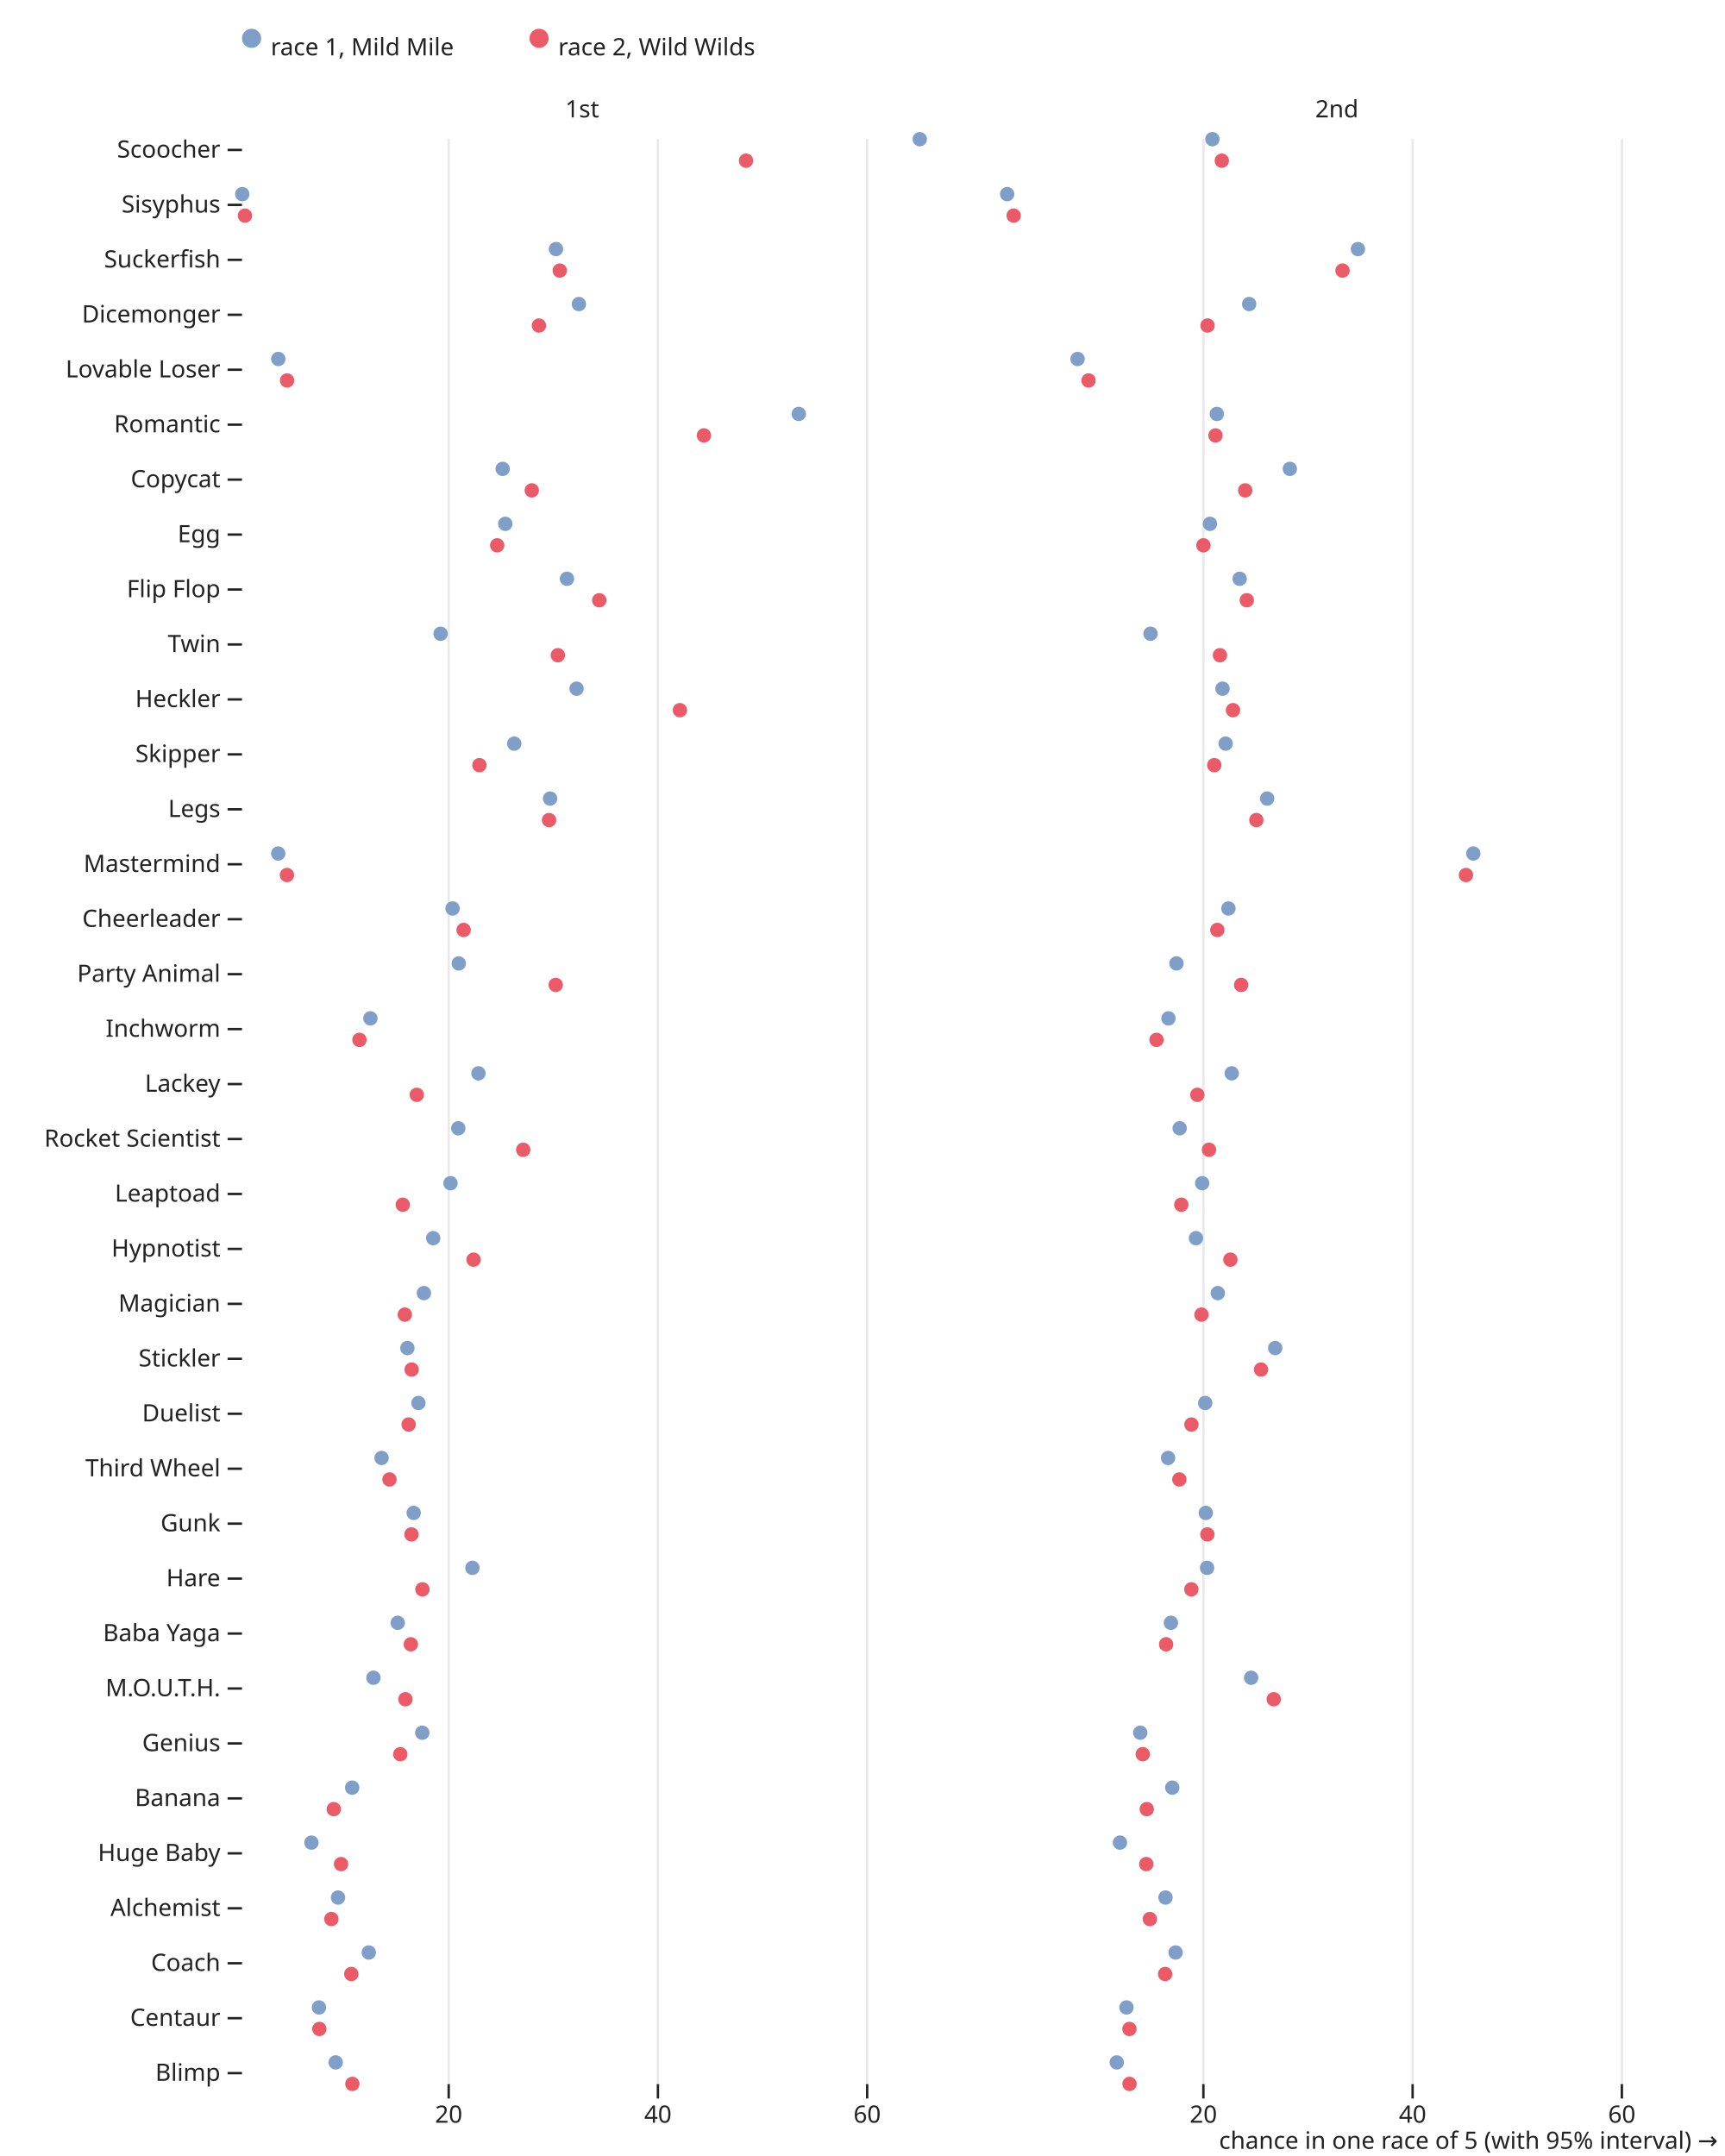
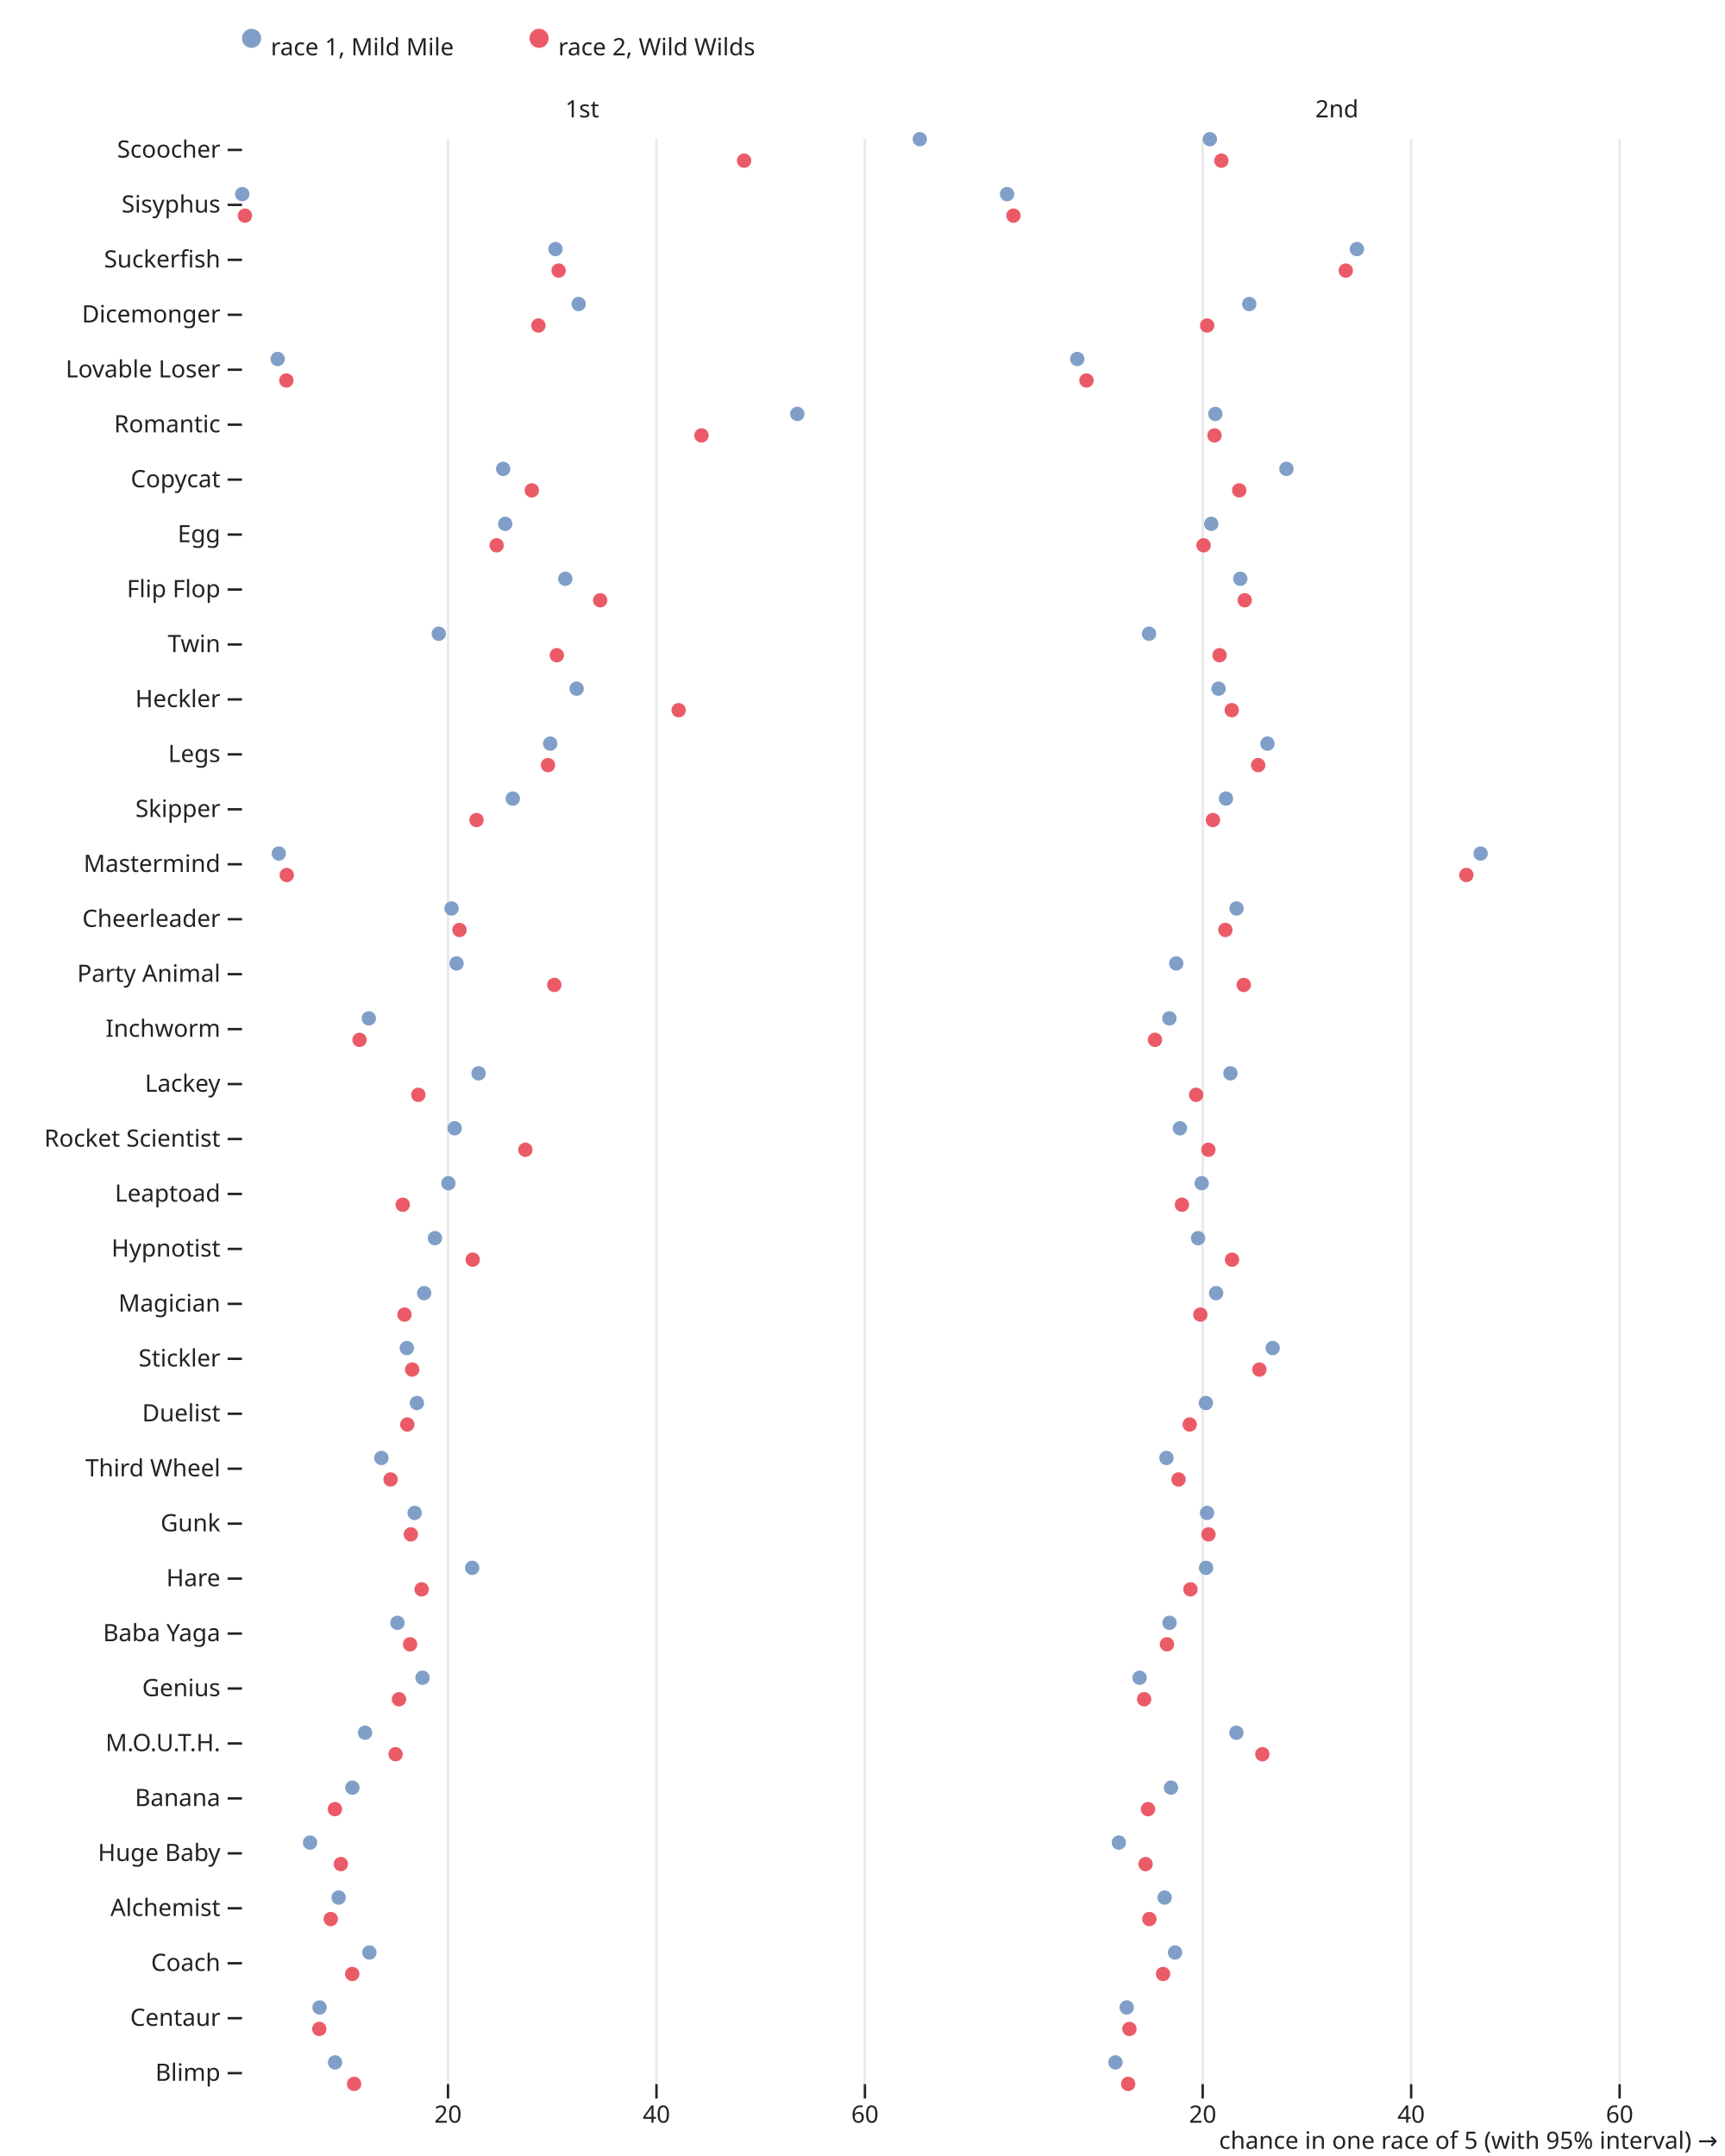
<svg xmlns="http://www.w3.org/2000/svg" class="plot-d6a7b5" fill="currentColor" font-family="system-ui, sans-serif" font-size="10" text-anchor="middle" width="720" height="900" viewBox="0 0 720 900" style="background: white; color: rgb(34, 34, 34);">
  <style>:where(.plot-d6a7b5) {
  --plot-background: white;
  display: block;
  height: auto;
  height: intrinsic;
  max-width: 100%;
}
:where(.plot-d6a7b5 text),
:where(.plot-d6a7b5 tspan) {
  white-space: pre;
}</style>
  <g aria-label="fx-axis tick label" transform="translate(0,-9)">
    <g transform="translate(1,0)">
      <text transform="translate(242,58)">1st</text>
    </g>
    <g transform="translate(316,0)">
      <text transform="translate(242,58)">2nd</text>
    </g>
  </g>
  <g aria-label="y-axis tick" aria-hidden="true">
    <g fill="none" stroke="currentColor" transform="translate(1,0)">
      <path transform="translate(100,62.58757)" d="M0,0L-6,0" />
      <path transform="translate(100,85.52542)" d="M0,0L-6,0" />
      <path transform="translate(100,108.4633)" d="M0,0L-6,0" />
      <path transform="translate(100,131.4011)" d="M0,0L-6,0" />
      <path transform="translate(100,154.339)" d="M0,0L-6,0" />
      <path transform="translate(100,177.2768)" d="M0,0L-6,0" />
      <path transform="translate(100,200.2147)" d="M0,0L-6,0" />
      <path transform="translate(100,223.1525)" d="M0,0L-6,0" />
      <path transform="translate(100,246.0904)" d="M0,0L-6,0" />
      <path transform="translate(100,269.0282)" d="M0,0L-6,0" />
      <path transform="translate(100,291.9661)" d="M0,0L-6,0" />
      <path transform="translate(100,314.904)" d="M0,0L-6,0" />
      <path transform="translate(100,337.8418)" d="M0,0L-6,0" />
      <path transform="translate(100,360.7797)" d="M0,0L-6,0" />
      <path transform="translate(100,383.7175)" d="M0,0L-6,0" />
      <path transform="translate(100,406.6554)" d="M0,0L-6,0" />
      <path transform="translate(100,429.5932)" d="M0,0L-6,0" />
      <path transform="translate(100,452.5311)" d="M0,0L-6,0" />
      <path transform="translate(100,475.4689)" d="M0,0L-6,0" />
      <path transform="translate(100,498.4068)" d="M0,0L-6,0" />
      <path transform="translate(100,521.3446)" d="M0,0L-6,0" />
      <path transform="translate(100,544.2825)" d="M0,0L-6,0" />
      <path transform="translate(100,567.2203)" d="M0,0L-6,0" />
      <path transform="translate(100,590.1582)" d="M0,0L-6,0" />
      <path transform="translate(100,613.096)" d="M0,0L-6,0" />
      <path transform="translate(100,636.0339)" d="M0,0L-6,0" />
      <path transform="translate(100,658.9718)" d="M0,0L-6,0" />
      <path transform="translate(100,681.9096)" d="M0,0L-6,0" />
      <path transform="translate(100,704.8475)" d="M0,0L-6,0" />
      <path transform="translate(100,727.7853)" d="M0,0L-6,0" />
      <path transform="translate(100,750.7232)" d="M0,0L-6,0" />
      <path transform="translate(100,773.661)" d="M0,0L-6,0" />
      <path transform="translate(100,796.5989)" d="M0,0L-6,0" />
      <path transform="translate(100,819.5367)" d="M0,0L-6,0" />
      <path transform="translate(100,842.4746)" d="M0,0L-6,0" />
      <path transform="translate(100,865.4124)" d="M0,0L-6,0" />
    </g>
  </g>
  <g aria-label="y-axis tick label" transform="translate(-9,0)">
    <g text-anchor="end" transform="translate(1,0)">
      <text y="0.32em" transform="translate(100,62.58757)">Scoocher</text>
      <text y="0.32em" transform="translate(100,85.52542)">Sisyphus</text>
      <text y="0.32em" transform="translate(100,108.4633)">Suckerfish</text>
      <text y="0.32em" transform="translate(100,131.4011)">Dicemonger</text>
      <text y="0.32em" transform="translate(100,154.339)">Lovable Loser</text>
      <text y="0.32em" transform="translate(100,177.2768)">Romantic</text>
      <text y="0.32em" transform="translate(100,200.2147)">Copycat</text>
      <text y="0.32em" transform="translate(100,223.1525)">Egg</text>
      <text y="0.32em" transform="translate(100,246.0904)">Flip Flop</text>
      <text y="0.32em" transform="translate(100,269.0282)">Twin</text>
      <text y="0.32em" transform="translate(100,291.9661)">Heckler</text>
-       <text y="0.32em" transform="translate(100,314.904)">Skipper</text>
-       <text y="0.32em" transform="translate(100,337.8418)">Legs</text>
+       <text y="0.32em" transform="translate(100,314.904)">Legs</text>
+       <text y="0.32em" transform="translate(100,337.8418)">Skipper</text>
      <text y="0.32em" transform="translate(100,360.7797)">Mastermind</text>
      <text y="0.32em" transform="translate(100,383.7175)">Cheerleader</text>
      <text y="0.32em" transform="translate(100,406.6554)">Party Animal</text>
      <text y="0.32em" transform="translate(100,429.5932)">Inchworm</text>
      <text y="0.32em" transform="translate(100,452.5311)">Lackey</text>
      <text y="0.32em" transform="translate(100,475.4689)">Rocket Scientist</text>
      <text y="0.32em" transform="translate(100,498.4068)">Leaptoad</text>
      <text y="0.32em" transform="translate(100,521.3446)">Hypnotist</text>
      <text y="0.32em" transform="translate(100,544.2825)">Magician</text>
      <text y="0.32em" transform="translate(100,567.2203)">Stickler</text>
      <text y="0.32em" transform="translate(100,590.1582)">Duelist</text>
      <text y="0.32em" transform="translate(100,613.096)">Third Wheel</text>
      <text y="0.32em" transform="translate(100,636.0339)">Gunk</text>
      <text y="0.32em" transform="translate(100,658.9718)">Hare</text>
      <text y="0.32em" transform="translate(100,681.9096)">Baba Yaga</text>
-       <text y="0.32em" transform="translate(100,704.8475)">M.O.U.T.H.</text>
-       <text y="0.32em" transform="translate(100,727.7853)">Genius</text>
+       <text y="0.32em" transform="translate(100,704.8475)">Genius</text>
+       <text y="0.32em" transform="translate(100,727.7853)">M.O.U.T.H.</text>
      <text y="0.32em" transform="translate(100,750.7232)">Banana</text>
      <text y="0.32em" transform="translate(100,773.661)">Huge Baby</text>
      <text y="0.32em" transform="translate(100,796.5989)">Alchemist</text>
      <text y="0.32em" transform="translate(100,819.5367)">Coach</text>
      <text y="0.32em" transform="translate(100,842.4746)">Centaur</text>
      <text y="0.32em" transform="translate(100,865.4124)">Blimp</text>
    </g>
  </g>
  <g aria-label="x-grid" aria-hidden="true">
    <g stroke="currentColor" stroke-opacity="0.1" transform="translate(1,0)">
-       <line x1="186.28" x2="186.28" y1="58" y2="870" />
-       <line x1="273.614" x2="273.614" y1="58" y2="870" />
-       <line x1="360.948" x2="360.948" y1="58" y2="870" />
+       <line x1="185.994" x2="185.994" y1="58" y2="870" />
+       <line x1="273.003" x2="273.003" y1="58" y2="870" />
+       <line x1="360.012" x2="360.012" y1="58" y2="870" />
    </g>
    <g stroke="currentColor" stroke-opacity="0.1" transform="translate(316,0)">
-       <line x1="186.28" x2="186.28" y1="58" y2="870" />
-       <line x1="273.614" x2="273.614" y1="58" y2="870" />
-       <line x1="360.948" x2="360.948" y1="58" y2="870" />
+       <line x1="185.994" x2="185.994" y1="58" y2="870" />
+       <line x1="273.003" x2="273.003" y1="58" y2="870" />
+       <line x1="360.012" x2="360.012" y1="58" y2="870" />
    </g>
  </g>
  <g aria-label="x-axis tick" aria-hidden="true">
    <g fill="none" stroke="currentColor" transform="translate(1,0)">
-       <path transform="translate(186.2798,870)" d="M0,0L0,6" />
-       <path transform="translate(273.6141,870)" d="M0,0L0,6" />
-       <path transform="translate(360.9485,870)" d="M0,0L0,6" />
+       <path transform="translate(185.9936,870)" d="M0,0L0,6" />
+       <path transform="translate(273.0028,870)" d="M0,0L0,6" />
+       <path transform="translate(360.012,870)" d="M0,0L0,6" />
    </g>
    <g fill="none" stroke="currentColor" transform="translate(316,0)">
-       <path transform="translate(186.2798,870)" d="M0,0L0,6" />
-       <path transform="translate(273.6141,870)" d="M0,0L0,6" />
-       <path transform="translate(360.9485,870)" d="M0,0L0,6" />
+       <path transform="translate(185.9936,870)" d="M0,0L0,6" />
+       <path transform="translate(273.0028,870)" d="M0,0L0,6" />
+       <path transform="translate(360.012,870)" d="M0,0L0,6" />
    </g>
  </g>
  <g aria-label="x-axis tick label" transform="translate(0,9)">
    <g font-variant="tabular-nums" transform="translate(1,0)">
-       <text y="0.71em" transform="translate(186.2798,870)">20</text>
-       <text y="0.71em" transform="translate(273.6141,870)">40</text>
-       <text y="0.71em" transform="translate(360.9485,870)">60</text>
+       <text y="0.71em" transform="translate(185.9936,870)">20</text>
+       <text y="0.71em" transform="translate(273.0028,870)">40</text>
+       <text y="0.71em" transform="translate(360.012,870)">60</text>
    </g>
    <g font-variant="tabular-nums" transform="translate(316,0)">
-       <text y="0.71em" transform="translate(186.2798,870)">20</text>
-       <text y="0.71em" transform="translate(273.6141,870)">40</text>
-       <text y="0.71em" transform="translate(360.9485,870)">60</text>
+       <text y="0.71em" transform="translate(185.9936,870)">20</text>
+       <text y="0.71em" transform="translate(273.0028,870)">40</text>
+       <text y="0.71em" transform="translate(360.012,870)">60</text>
    </g>
  </g>
  <g aria-label="x-axis label" text-anchor="end" transform="translate(17,27)">
    <text transform="translate(700,870)">chance in one race of 5 (with 95% interval) →</text>
  </g>
  <g aria-label="rule" transform="translate(0,-4.486188)">
    <g stroke="rgb(128, 159, 200)" transform="translate(1,0)">
-       <line x1="152.166" x2="153.68" y1="819.537" y2="819.537" />
-       <line x1="157.484" x2="159.059" y1="613.096" y2="613.096" />
-       <line x1="168.2" x2="169.886" y1="567.22" y2="567.22" />
-       <line x1="164.181" x2="165.83" y1="681.91" y2="681.91" />
-       <line x1="186.976" x2="188.826" y1="383.718" y2="383.718" />
-       <line x1="139.425" x2="140.767" y1="796.599" y2="796.599" />
-       <line x1="212.63" x2="214.649" y1="314.904" y2="314.904" />
-       <line x1="178.923" x2="180.707" y1="521.345" y2="521.345" />
-       <line x1="175.066" x2="176.815" y1="544.282" y2="544.282" />
-       <line x1="181.993" x2="183.807" y1="269.028" y2="269.028" />
-       <line x1="145.276" x2="146.701" y1="750.723" y2="750.723" />
-       <line x1="197.732" x2="199.66" y1="452.531" y2="452.531" />
-       <line x1="154.11" x2="155.645" y1="704.847" y2="704.847" />
-       <line x1="195.233" x2="197.144" y1="658.972" y2="658.972" />
-       <line x1="208.891" x2="210.889" y1="223.153" y2="223.153" />
-       <line x1="131.525" x2="132.744" y1="842.475" y2="842.475" />
-       <line x1="331.244" x2="333.532" y1="177.277" y2="177.277" />
-       <line x1="138.438" x2="139.765" y1="865.412" y2="865.412" />
-       <line x1="128.416" x2="129.577" y1="773.661" y2="773.661" />
-       <line x1="207.815" x2="209.806" y1="200.215" y2="200.215" />
-       <line x1="189.55" x2="191.42" y1="406.655" y2="406.655" />
-       <line x1="174.384" x2="176.127" y1="727.785" y2="727.785" />
-       <line x1="234.58" x2="236.711" y1="246.09" y2="246.09" />
-       <line x1="114.698" x2="115.566" y1="360.78" y2="360.78" />
-       <line x1="152.841" x2="154.365" y1="429.593" y2="429.593" />
-       <line x1="100" x2="100.238" y1="85.525" y2="85.525" />
-       <line x1="238.588" x2="240.73" y1="291.966" y2="291.966" />
-       <line x1="170.816" x2="172.526" y1="636.034" y2="636.034" />
-       <line x1="186.109" x2="187.953" y1="498.407" y2="498.407" />
-       <line x1="227.563" x2="229.661" y1="337.842" y2="337.842" />
-       <line x1="381.817" x2="384" y1="62.588" y2="62.588" />
-       <line x1="230.017" x2="232.127" y1="108.463" y2="108.463" />
-       <line x1="189.348" x2="191.219" y1="475.469" y2="475.469" />
-       <line x1="239.547" x2="241.697" y1="131.401" y2="131.401" />
-       <line x1="172.786" x2="174.514" y1="590.158" y2="590.158" />
-       <line x1="114.732" x2="115.601" y1="154.339" y2="154.339" />
+       <line x1="164.069" x2="165.715" y1="681.91" y2="681.91" />
+       <line x1="152.398" x2="153.91" y1="819.537" y2="819.537" />
+       <line x1="157.41" x2="158.979" y1="613.096" y2="613.096" />
+       <line x1="167.962" x2="169.641" y1="567.22" y2="567.22" />
+       <line x1="139.674" x2="141.017" y1="796.599" y2="796.599" />
+       <line x1="186.547" x2="188.391" y1="383.718" y2="383.718" />
+       <line x1="179.658" x2="181.444" y1="521.345" y2="521.345" />
+       <line x1="212.029" x2="214.035" y1="337.842" y2="337.842" />
+       <line x1="145.36" x2="146.786" y1="750.723" y2="750.723" />
+       <line x1="197.79" x2="199.712" y1="452.531" y2="452.531" />
+       <line x1="195.13" x2="197.034" y1="658.972" y2="658.972" />
+       <line x1="150.637" x2="152.125" y1="727.785" y2="727.785" />
+       <line x1="381.829" x2="384" y1="62.588" y2="62.588" />
+       <line x1="227.609" x2="229.7" y1="314.904" y2="314.904" />
+       <line x1="208.015" x2="210.006" y1="200.215" y2="200.215" />
+       <line x1="152.195" x2="153.704" y1="429.593" y2="429.593" />
+       <line x1="233.901" x2="236.018" y1="246.09" y2="246.09" />
+       <line x1="188.629" x2="190.49" y1="406.655" y2="406.655" />
+       <line x1="114.943" x2="115.815" y1="360.78" y2="360.78" />
+       <line x1="127.843" x2="128.994" y1="773.661" y2="773.661" />
+       <line x1="174.48" x2="176.222" y1="704.847" y2="704.847" />
+       <line x1="171.217" x2="172.93" y1="636.034" y2="636.034" />
+       <line x1="185.239" x2="187.069" y1="498.407" y2="498.407" />
+       <line x1="238.604" x2="240.743" y1="291.966" y2="291.966" />
+       <line x1="100" x2="100.233" y1="85.525" y2="85.525" />
+       <line x1="175.17" x2="176.917" y1="544.282" y2="544.282" />
+       <line x1="181.24" x2="183.042" y1="269.028" y2="269.028" />
+       <line x1="208.868" x2="210.86" y1="223.153" y2="223.153" />
+       <line x1="138.187" x2="139.506" y1="865.412" y2="865.412" />
+       <line x1="131.774" x2="132.993" y1="842.475" y2="842.475" />
+       <line x1="330.646" x2="332.926" y1="177.277" y2="177.277" />
+       <line x1="187.846" x2="189.698" y1="475.469" y2="475.469" />
+       <line x1="239.435" x2="241.58" y1="131.401" y2="131.401" />
+       <line x1="229.796" x2="231.9" y1="108.463" y2="108.463" />
+       <line x1="172.152" x2="173.87" y1="590.158" y2="590.158" />
+       <line x1="114.46" x2="115.319" y1="154.339" y2="154.339" />
    </g>
    <g stroke="rgb(128, 159, 200)" transform="translate(316,0)">
-       <line x1="215.243" x2="217.279" y1="567.22" y2="567.22" />
-       <line x1="173.812" x2="175.553" y1="819.537" y2="819.537" />
-       <line x1="170.697" x2="172.409" y1="613.096" y2="613.096" />
-       <line x1="171.859" x2="173.583" y1="681.91" y2="681.91" />
-       <line x1="189.112" x2="190.972" y1="62.588" y2="62.588" />
-       <line x1="211.889" x2="213.906" y1="337.842" y2="337.842" />
-       <line x1="182.275" x2="184.087" y1="521.345" y2="521.345" />
-       <line x1="194.628" x2="196.532" y1="314.904" y2="314.904" />
-       <line x1="200.45" x2="202.397" y1="246.09" y2="246.09" />
-       <line x1="159.14" x2="160.732" y1="727.785" y2="727.785" />
-       <line x1="170.842" x2="172.558" y1="429.593" y2="429.593" />
-       <line x1="221.331" x2="223.398" y1="200.215" y2="200.215" />
-       <line x1="297.804" x2="300.095" y1="360.78" y2="360.78" />
-       <line x1="150.722" x2="152.214" y1="773.661" y2="773.661" />
-       <line x1="174.179" x2="175.922" y1="406.655" y2="406.655" />
-       <line x1="197.146" x2="199.07" y1="452.531" y2="452.531" />
-       <line x1="172.425" x2="174.154" y1="750.723" y2="750.723" />
-       <line x1="195.779" x2="197.694" y1="383.718" y2="383.718" />
-       <line x1="169.62" x2="171.321" y1="796.599" y2="796.599" />
-       <line x1="193.326" x2="195.219" y1="291.966" y2="291.966" />
-       <line x1="104.125" x2="104.634" y1="85.525" y2="85.525" />
-       <line x1="186.899" x2="188.749" y1="658.972" y2="658.972" />
-       <line x1="205.227" x2="207.203" y1="704.847" y2="704.847" />
-       <line x1="190.953" x2="192.83" y1="177.277" y2="177.277" />
-       <line x1="153.421" x2="154.95" y1="842.475" y2="842.475" />
-       <line x1="188.091" x2="189.949" y1="223.153" y2="223.153" />
-       <line x1="149.385" x2="150.862" y1="865.412" y2="865.412" />
-       <line x1="191.368" x2="193.25" y1="544.282" y2="544.282" />
-       <line x1="163.401" x2="165.042" y1="269.028" y2="269.028" />
-       <line x1="249.693" x2="251.879" y1="108.463" y2="108.463" />
-       <line x1="204.404" x2="206.376" y1="131.401" y2="131.401" />
-       <line x1="175.508" x2="177.264" y1="475.469" y2="475.469" />
-       <line x1="186.365" x2="188.208" y1="636.034" y2="636.034" />
-       <line x1="184.864" x2="186.698" y1="498.407" y2="498.407" />
-       <line x1="186.12" x2="187.962" y1="590.158" y2="590.158" />
-       <line x1="133.141" x2="134.386" y1="154.339" y2="154.339" />
+       <line x1="186.483" x2="188.323" y1="658.972" y2="658.972" />
+       <line x1="199.084" x2="201.015" y1="727.785" y2="727.785" />
+       <line x1="212.022" x2="214.034" y1="314.904" y2="314.904" />
+       <line x1="188.063" x2="189.911" y1="62.588" y2="62.588" />
+       <line x1="169.254" x2="170.948" y1="796.599" y2="796.599" />
+       <line x1="199.156" x2="201.091" y1="383.718" y2="383.718" />
+       <line x1="171.285" x2="173.002" y1="681.91" y2="681.91" />
+       <line x1="194.764" x2="196.66" y1="337.842" y2="337.842" />
+       <line x1="183.153" x2="184.968" y1="521.345" y2="521.345" />
+       <line x1="188.634" x2="190.491" y1="223.153" y2="223.153" />
+       <line x1="190.344" x2="192.213" y1="177.277" y2="177.277" />
+       <line x1="148.852" x2="150.318" y1="865.412" y2="865.412" />
+       <line x1="153.519" x2="155.044" y1="842.475" y2="842.475" />
+       <line x1="104.092" x2="104.597" y1="85.525" y2="85.525" />
+       <line x1="191.666" x2="193.546" y1="291.966" y2="291.966" />
+       <line x1="200.715" x2="202.654" y1="246.09" y2="246.09" />
+       <line x1="219.912" x2="221.969" y1="200.215" y2="200.215" />
+       <line x1="300.841" x2="303.126" y1="360.78" y2="360.78" />
+       <line x1="150.251" x2="151.737" y1="773.661" y2="773.661" />
+       <line x1="158.864" x2="160.45" y1="704.847" y2="704.847" />
+       <line x1="174.094" x2="175.834" y1="406.655" y2="406.655" />
+       <line x1="171.229" x2="172.94" y1="429.593" y2="429.593" />
+       <line x1="171.905" x2="173.627" y1="750.723" y2="750.723" />
+       <line x1="196.62" x2="198.535" y1="452.531" y2="452.531" />
+       <line x1="170.006" x2="171.706" y1="613.096" y2="613.096" />
+       <line x1="173.578" x2="175.313" y1="819.537" y2="819.537" />
+       <line x1="214.186" x2="216.21" y1="567.22" y2="567.22" />
+       <line x1="190.661" x2="192.535" y1="544.282" y2="544.282" />
+       <line x1="162.783" x2="164.413" y1="269.028" y2="269.028" />
+       <line x1="184.66" x2="186.485" y1="498.407" y2="498.407" />
+       <line x1="186.883" x2="188.73" y1="636.034" y2="636.034" />
+       <line x1="186.407" x2="188.246" y1="590.158" y2="590.158" />
+       <line x1="133.019" x2="134.259" y1="154.339" y2="154.339" />
+       <line x1="175.604" x2="177.355" y1="475.469" y2="475.469" />
+       <line x1="204.444" x2="206.412" y1="131.401" y2="131.401" />
+       <line x1="249.274" x2="251.454" y1="108.463" y2="108.463" />
    </g>
  </g>
  <g aria-label="dot" transform="translate(0,-4.486188)">
    <g fill="rgb(128, 159, 200)" transform="translate(1,0)">
-       <circle cx="152.923" cy="819.537" r="3" />
-       <circle cx="158.271" cy="613.096" r="3" />
-       <circle cx="169.043" cy="567.22" r="3" />
-       <circle cx="165.006" cy="681.91" r="3" />
-       <circle cx="187.901" cy="383.718" r="3" />
-       <circle cx="140.096" cy="796.599" r="3" />
-       <circle cx="213.64" cy="314.904" r="3" />
-       <circle cx="179.815" cy="521.345" r="3" />
-       <circle cx="175.94" cy="544.282" r="3" />
-       <circle cx="182.9" cy="269.028" r="3" />
-       <circle cx="145.988" cy="750.723" r="3" />
-       <circle cx="198.696" cy="452.531" r="3" />
-       <circle cx="154.878" cy="704.847" r="3" />
-       <circle cx="196.188" cy="658.972" r="3" />
-       <circle cx="209.89" cy="223.153" r="3" />
-       <circle cx="132.135" cy="842.475" r="3" />
-       <circle cx="332.388" cy="177.277" r="3" />
-       <circle cx="139.102" cy="865.412" r="3" />
-       <circle cx="128.996" cy="773.661" r="3" />
-       <circle cx="208.81" cy="200.215" r="3" />
-       <circle cx="190.485" cy="406.655" r="3" />
-       <circle cx="175.256" cy="727.785" r="3" />
-       <circle cx="235.646" cy="246.09" r="3" />
-       <circle cx="115.132" cy="360.78" r="3" />
-       <circle cx="153.603" cy="429.593" r="3" />
-       <circle cx="100.119" cy="85.525" r="3" />
-       <circle cx="239.659" cy="291.966" r="3" />
-       <circle cx="171.671" cy="636.034" r="3" />
-       <circle cx="187.031" cy="498.407" r="3" />
-       <circle cx="228.612" cy="337.842" r="3" />
-       <circle cx="382.908" cy="62.588" r="3" />
-       <circle cx="231.072" cy="108.463" r="3" />
-       <circle cx="190.283" cy="475.469" r="3" />
-       <circle cx="240.622" cy="131.401" r="3" />
-       <circle cx="173.65" cy="590.158" r="3" />
-       <circle cx="115.166" cy="154.339" r="3" />
+       <circle cx="164.892" cy="681.91" r="3" />
+       <circle cx="153.154" cy="819.537" r="3" />
+       <circle cx="158.195" cy="613.096" r="3" />
+       <circle cx="168.802" cy="567.22" r="3" />
+       <circle cx="140.345" cy="796.599" r="3" />
+       <circle cx="187.469" cy="383.718" r="3" />
+       <circle cx="180.551" cy="521.345" r="3" />
+       <circle cx="213.032" cy="337.842" r="3" />
+       <circle cx="146.073" cy="750.723" r="3" />
+       <circle cx="198.751" cy="452.531" r="3" />
+       <circle cx="196.082" cy="658.972" r="3" />
+       <circle cx="151.381" cy="727.785" r="3" />
+       <circle cx="382.914" cy="62.588" r="3" />
+       <circle cx="228.655" cy="314.904" r="3" />
+       <circle cx="209.011" cy="200.215" r="3" />
+       <circle cx="152.949" cy="429.593" r="3" />
+       <circle cx="234.959" cy="246.09" r="3" />
+       <circle cx="189.56" cy="406.655" r="3" />
+       <circle cx="115.379" cy="360.78" r="3" />
+       <circle cx="128.418" cy="773.661" r="3" />
+       <circle cx="175.351" cy="704.847" r="3" />
+       <circle cx="172.074" cy="636.034" r="3" />
+       <circle cx="186.154" cy="498.407" r="3" />
+       <circle cx="239.673" cy="291.966" r="3" />
+       <circle cx="100.116" cy="85.525" r="3" />
+       <circle cx="176.043" cy="544.282" r="3" />
+       <circle cx="182.141" cy="269.028" r="3" />
+       <circle cx="209.864" cy="223.153" r="3" />
+       <circle cx="138.846" cy="865.412" r="3" />
+       <circle cx="132.383" cy="842.475" r="3" />
+       <circle cx="331.786" cy="177.277" r="3" />
+       <circle cx="188.772" cy="475.469" r="3" />
+       <circle cx="240.508" cy="131.401" r="3" />
+       <circle cx="230.848" cy="108.463" r="3" />
+       <circle cx="173.011" cy="590.158" r="3" />
+       <circle cx="114.889" cy="154.339" r="3" />
    </g>
    <g fill="rgb(128, 159, 200)" transform="translate(316,0)">
-       <circle cx="216.261" cy="567.22" r="3" />
-       <circle cx="174.682" cy="819.537" r="3" />
-       <circle cx="171.553" cy="613.096" r="3" />
-       <circle cx="172.721" cy="681.91" r="3" />
-       <circle cx="190.042" cy="62.588" r="3" />
-       <circle cx="212.897" cy="337.842" r="3" />
-       <circle cx="183.181" cy="521.345" r="3" />
-       <circle cx="195.58" cy="314.904" r="3" />
-       <circle cx="201.423" cy="246.09" r="3" />
-       <circle cx="159.936" cy="727.785" r="3" />
-       <circle cx="171.7" cy="429.593" r="3" />
-       <circle cx="222.365" cy="200.215" r="3" />
-       <circle cx="298.95" cy="360.78" r="3" />
-       <circle cx="151.468" cy="773.661" r="3" />
-       <circle cx="175.051" cy="406.655" r="3" />
-       <circle cx="198.108" cy="452.531" r="3" />
-       <circle cx="173.29" cy="750.723" r="3" />
-       <circle cx="196.737" cy="383.718" r="3" />
-       <circle cx="170.47" cy="796.599" r="3" />
-       <circle cx="194.273" cy="291.966" r="3" />
-       <circle cx="104.379" cy="85.525" r="3" />
-       <circle cx="187.824" cy="658.972" r="3" />
-       <circle cx="206.215" cy="704.847" r="3" />
-       <circle cx="191.892" cy="177.277" r="3" />
-       <circle cx="154.185" cy="842.475" r="3" />
-       <circle cx="189.02" cy="223.153" r="3" />
-       <circle cx="150.124" cy="865.412" r="3" />
-       <circle cx="192.309" cy="544.282" r="3" />
-       <circle cx="164.221" cy="269.028" r="3" />
-       <circle cx="250.786" cy="108.463" r="3" />
-       <circle cx="205.39" cy="131.401" r="3" />
-       <circle cx="176.386" cy="475.469" r="3" />
-       <circle cx="187.286" cy="636.034" r="3" />
-       <circle cx="185.781" cy="498.407" r="3" />
-       <circle cx="187.041" cy="590.158" r="3" />
-       <circle cx="133.763" cy="154.339" r="3" />
+       <circle cx="187.403" cy="658.972" r="3" />
+       <circle cx="200.049" cy="727.785" r="3" />
+       <circle cx="213.028" cy="314.904" r="3" />
+       <circle cx="188.987" cy="62.588" r="3" />
+       <circle cx="170.101" cy="796.599" r="3" />
+       <circle cx="200.124" cy="383.718" r="3" />
+       <circle cx="172.144" cy="681.91" r="3" />
+       <circle cx="195.712" cy="337.842" r="3" />
+       <circle cx="184.061" cy="521.345" r="3" />
+       <circle cx="189.562" cy="223.153" r="3" />
+       <circle cx="191.279" cy="177.277" r="3" />
+       <circle cx="149.585" cy="865.412" r="3" />
+       <circle cx="154.281" cy="842.475" r="3" />
+       <circle cx="104.345" cy="85.525" r="3" />
+       <circle cx="192.606" cy="291.966" r="3" />
+       <circle cx="201.684" cy="246.09" r="3" />
+       <circle cx="220.941" cy="200.215" r="3" />
+       <circle cx="301.984" cy="360.78" r="3" />
+       <circle cx="150.994" cy="773.661" r="3" />
+       <circle cx="159.657" cy="704.847" r="3" />
+       <circle cx="174.964" cy="406.655" r="3" />
+       <circle cx="172.084" cy="429.593" r="3" />
+       <circle cx="172.766" cy="750.723" r="3" />
+       <circle cx="197.578" cy="452.531" r="3" />
+       <circle cx="170.856" cy="613.096" r="3" />
+       <circle cx="174.446" cy="819.537" r="3" />
+       <circle cx="215.198" cy="567.22" r="3" />
+       <circle cx="191.598" cy="544.282" r="3" />
+       <circle cx="163.598" cy="269.028" r="3" />
+       <circle cx="185.573" cy="498.407" r="3" />
+       <circle cx="187.806" cy="636.034" r="3" />
+       <circle cx="187.326" cy="590.158" r="3" />
+       <circle cx="133.639" cy="154.339" r="3" />
+       <circle cx="176.479" cy="475.469" r="3" />
+       <circle cx="205.428" cy="131.401" r="3" />
+       <circle cx="250.364" cy="108.463" r="3" />
    </g>
  </g>
  <g aria-label="rule" transform="translate(0,4.486188)">
    <g stroke="rgb(235, 91, 103)" transform="translate(1,0)">
-       <line x1="169.628" x2="171.33" y1="681.91" y2="681.91" />
-       <line x1="169.966" x2="171.668" y1="567.22" y2="567.22" />
-       <line x1="144.923" x2="146.34" y1="819.537" y2="819.537" />
-       <line x1="160.761" x2="162.372" y1="613.096" y2="613.096" />
-       <line x1="191.565" x2="193.449" y1="383.718" y2="383.718" />
-       <line x1="136.658" x2="137.959" y1="796.599" y2="796.599" />
-       <line x1="195.697" x2="197.611" y1="521.345" y2="521.345" />
-       <line x1="198.126" x2="200.059" y1="314.904" y2="314.904" />
-       <line x1="172.091" x2="173.815" y1="452.531" y2="452.531" />
-       <line x1="137.644" x2="138.96" y1="750.723" y2="750.723" />
-       <line x1="174.437" x2="176.183" y1="658.972" y2="658.972" />
-       <line x1="167.378" x2="169.054" y1="704.847" y2="704.847" />
-       <line x1="309.234" x2="311.534" y1="62.588" y2="62.588" />
-       <line x1="227.126" x2="229.218" y1="337.842" y2="337.842" />
-       <line x1="166.27" x2="167.934" y1="498.407" y2="498.407" />
-       <line x1="169.883" x2="171.586" y1="636.034" y2="636.034" />
-       <line x1="167.125" x2="168.804" y1="544.282" y2="544.282" />
-       <line x1="230.778" x2="232.893" y1="269.028" y2="269.028" />
-       <line x1="281.654" x2="283.919" y1="291.966" y2="291.966" />
-       <line x1="101.073" x2="101.406" y1="85.525" y2="85.525" />
-       <line x1="118.341" x2="119.299" y1="154.339" y2="154.339" />
-       <line x1="168.719" x2="170.41" y1="590.158" y2="590.158" />
-       <line x1="165.259" x2="166.913" y1="727.785" y2="727.785" />
-       <line x1="229.894" x2="232.002" y1="406.655" y2="406.655" />
-       <line x1="248.028" x2="250.207" y1="246.09" y2="246.09" />
-       <line x1="219.926" x2="221.986" y1="200.215" y2="200.215" />
-       <line x1="118.297" x2="119.252" y1="360.78" y2="360.78" />
-       <line x1="140.667" x2="142.027" y1="773.661" y2="773.661" />
-       <line x1="148.293" x2="149.758" y1="429.593" y2="429.593" />
-       <line x1="216.367" x2="218.409" y1="475.469" y2="475.469" />
-       <line x1="222.901" x2="224.974" y1="131.401" y2="131.401" />
-       <line x1="231.573" x2="233.693" y1="108.463" y2="108.463" />
-       <line x1="131.68" x2="132.9" y1="842.475" y2="842.475" />
-       <line x1="205.532" x2="207.508" y1="223.153" y2="223.153" />
-       <line x1="145.357" x2="146.782" y1="865.412" y2="865.412" />
-       <line x1="291.664" x2="293.947" y1="177.277" y2="177.277" />
+       <line x1="169.321" x2="171.016" y1="681.91" y2="681.91" />
+       <line x1="118.225" x2="119.178" y1="360.78" y2="360.78" />
+       <line x1="248.419" x2="250.591" y1="246.09" y2="246.09" />
+       <line x1="229.314" x2="231.413" y1="406.655" y2="406.655" />
+       <line x1="219.953" x2="222.009" y1="200.215" y2="200.215" />
+       <line x1="140.591" x2="141.945" y1="773.661" y2="773.661" />
+       <line x1="164.705" x2="166.352" y1="704.847" y2="704.847" />
+       <line x1="148.333" x2="149.793" y1="429.593" y2="429.593" />
+       <line x1="170.193" x2="171.894" y1="567.22" y2="567.22" />
+       <line x1="145.3" x2="146.718" y1="819.537" y2="819.537" />
+       <line x1="161.208" x2="162.822" y1="613.096" y2="613.096" />
+       <line x1="196.935" x2="198.855" y1="337.842" y2="337.842" />
+       <line x1="195.355" x2="197.265" y1="521.345" y2="521.345" />
+       <line x1="172.741" x2="174.465" y1="452.531" y2="452.531" />
+       <line x1="138.13" x2="139.449" y1="750.723" y2="750.723" />
+       <line x1="163.297" x2="164.934" y1="727.785" y2="727.785" />
+       <line x1="174.112" x2="175.853" y1="658.972" y2="658.972" />
+       <line x1="166.992" x2="168.663" y1="544.282" y2="544.282" />
+       <line x1="230.365" x2="232.469" y1="269.028" y2="269.028" />
+       <line x1="136.412" x2="137.707" y1="796.599" y2="796.599" />
+       <line x1="189.845" x2="191.713" y1="383.718" y2="383.718" />
+       <line x1="308.445" x2="310.731" y1="62.588" y2="62.588" />
+       <line x1="226.685" x2="228.773" y1="314.904" y2="314.904" />
+       <line x1="166.261" x2="167.924" y1="498.407" y2="498.407" />
+       <line x1="169.635" x2="171.334" y1="636.034" y2="636.034" />
+       <line x1="281.14" x2="283.398" y1="291.966" y2="291.966" />
+       <line x1="101.075" x2="101.402" y1="85.525" y2="85.525" />
+       <line x1="146.088" x2="147.521" y1="865.412" y2="865.412" />
+       <line x1="290.647" x2="292.918" y1="177.277" y2="177.277" />
+       <line x1="131.657" x2="132.875" y1="842.475" y2="842.475" />
+       <line x1="205.315" x2="207.284" y1="223.153" y2="223.153" />
+       <line x1="217.258" x2="219.298" y1="475.469" y2="475.469" />
+       <line x1="222.702" x2="224.773" y1="131.401" y2="131.401" />
+       <line x1="231.112" x2="233.219" y1="108.463" y2="108.463" />
+       <line x1="118.041" x2="118.989" y1="154.339" y2="154.339" />
+       <line x1="168.162" x2="169.841" y1="590.158" y2="590.158" />
    </g>
    <g stroke="rgb(235, 91, 103)" transform="translate(316,0)">
-       <line x1="196.587" x2="198.507" y1="521.345" y2="521.345" />
-       <line x1="189.888" x2="191.762" y1="314.904" y2="314.904" />
-       <line x1="169.872" x2="171.577" y1="681.91" y2="681.91" />
-       <line x1="175.365" x2="177.119" y1="613.096" y2="613.096" />
-       <line x1="169.46" x2="171.156" y1="819.537" y2="819.537" />
-       <line x1="209.341" x2="211.342" y1="567.22" y2="567.22" />
-       <line x1="214.632" x2="216.663" y1="704.847" y2="704.847" />
-       <line x1="180.368" x2="182.166" y1="658.972" y2="658.972" />
-       <line x1="192.245" x2="194.136" y1="269.028" y2="269.028" />
-       <line x1="184.56" x2="186.395" y1="544.282" y2="544.282" />
-       <line x1="163.117" x2="164.754" y1="796.599" y2="796.599" />
-       <line x1="191.155" x2="193.036" y1="383.718" y2="383.718" />
-       <line x1="193.025" x2="194.925" y1="62.588" y2="62.588" />
-       <line x1="207.398" x2="209.384" y1="337.842" y2="337.842" />
-       <line x1="197.679" x2="199.604" y1="291.966" y2="291.966" />
-       <line x1="106.776" x2="107.398" y1="85.525" y2="85.525" />
-       <line x1="187.011" x2="188.862" y1="636.034" y2="636.034" />
-       <line x1="176.182" x2="177.939" y1="498.407" y2="498.407" />
-       <line x1="154.679" x2="156.221" y1="865.412" y2="865.412" />
-       <line x1="185.372" x2="187.207" y1="223.153" y2="223.153" />
-       <line x1="154.643" x2="156.185" y1="842.475" y2="842.475" />
-       <line x1="190.391" x2="192.268" y1="177.277" y2="177.277" />
-       <line x1="203.421" x2="205.384" y1="246.09" y2="246.09" />
-       <line x1="160.162" x2="161.763" y1="727.785" y2="727.785" />
-       <line x1="165.88" x2="167.545" y1="429.593" y2="429.593" />
-       <line x1="202.756" x2="204.716" y1="200.215" y2="200.215" />
-       <line x1="161.629" x2="163.249" y1="773.661" y2="773.661" />
-       <line x1="294.732" x2="297.016" y1="360.78" y2="360.78" />
-       <line x1="201.062" x2="203.012" y1="406.655" y2="406.655" />
-       <line x1="161.835" x2="163.458" y1="750.723" y2="750.723" />
-       <line x1="182.852" x2="184.67" y1="452.531" y2="452.531" />
-       <line x1="243.271" x2="245.438" y1="108.463" y2="108.463" />
-       <line x1="187.694" x2="189.549" y1="475.469" y2="475.469" />
-       <line x1="187.091" x2="188.939" y1="131.401" y2="131.401" />
-       <line x1="137.688" x2="139.004" y1="154.339" y2="154.339" />
-       <line x1="180.392" x2="182.188" y1="590.158" y2="590.158" />
+       <line x1="189.314" x2="191.179" y1="337.842" y2="337.842" />
+       <line x1="197.278" x2="199.201" y1="521.345" y2="521.345" />
+       <line x1="197.152" x2="199.07" y1="291.966" y2="291.966" />
+       <line x1="106.693" x2="107.307" y1="85.525" y2="85.525" />
+       <line x1="154.119" x2="155.652" y1="865.412" y2="865.412" />
+       <line x1="189.993" x2="191.859" y1="177.277" y2="177.277" />
+       <line x1="154.644" x2="156.183" y1="842.475" y2="842.475" />
+       <line x1="185.444" x2="187.273" y1="223.153" y2="223.153" />
+       <line x1="162.925" x2="164.556" y1="796.599" y2="796.599" />
+       <line x1="194.509" x2="196.411" y1="383.718" y2="383.718" />
+       <line x1="170.225" x2="171.928" y1="681.91" y2="681.91" />
+       <line x1="208.661" x2="210.655" y1="567.22" y2="567.22" />
+       <line x1="168.625" x2="170.307" y1="819.537" y2="819.537" />
+       <line x1="175.032" x2="176.781" y1="613.096" y2="613.096" />
+       <line x1="209.888" x2="211.894" y1="727.785" y2="727.785" />
+       <line x1="179.985" x2="181.778" y1="658.972" y2="658.972" />
+       <line x1="294.906" x2="297.185" y1="360.78" y2="360.78" />
+       <line x1="202.552" x2="204.503" y1="246.09" y2="246.09" />
+       <line x1="202.156" x2="204.108" y1="406.655" y2="406.655" />
+       <line x1="200.263" x2="202.204" y1="200.215" y2="200.215" />
+       <line x1="161.348" x2="162.957" y1="773.661" y2="773.661" />
+       <line x1="160.749" x2="162.355" y1="704.847" y2="704.847" />
+       <line x1="165.249" x2="166.901" y1="429.593" y2="429.593" />
+       <line x1="176.445" x2="178.204" y1="498.407" y2="498.407" />
+       <line x1="187.476" x2="189.328" y1="636.034" y2="636.034" />
+       <line x1="192.841" x2="194.73" y1="62.588" y2="62.588" />
+       <line x1="208.158" x2="210.148" y1="314.904" y2="314.904" />
+       <line x1="184.103" x2="185.927" y1="544.282" y2="544.282" />
+       <line x1="192.086" x2="193.969" y1="269.028" y2="269.028" />
+       <line x1="182.357" x2="184.164" y1="452.531" y2="452.531" />
+       <line x1="162.362" x2="163.984" y1="750.723" y2="750.723" />
+       <line x1="187.441" x2="189.289" y1="475.469" y2="475.469" />
+       <line x1="186.934" x2="188.78" y1="131.401" y2="131.401" />
+       <line x1="244.635" x2="246.796" y1="108.463" y2="108.463" />
+       <line x1="136.837" x2="138.137" y1="154.339" y2="154.339" />
+       <line x1="179.677" x2="181.461" y1="590.158" y2="590.158" />
    </g>
  </g>
  <g aria-label="dot" transform="translate(0,4.486188)">
    <g fill="rgb(235, 91, 103)" transform="translate(1,0)">
-       <circle cx="170.479" cy="681.91" r="3" />
-       <circle cx="170.817" cy="567.22" r="3" />
-       <circle cx="145.632" cy="819.537" r="3" />
-       <circle cx="161.567" cy="613.096" r="3" />
-       <circle cx="192.507" cy="383.718" r="3" />
-       <circle cx="137.308" cy="796.599" r="3" />
-       <circle cx="196.654" cy="521.345" r="3" />
-       <circle cx="199.092" cy="314.904" r="3" />
-       <circle cx="172.953" cy="452.531" r="3" />
-       <circle cx="138.302" cy="750.723" r="3" />
-       <circle cx="175.31" cy="658.972" r="3" />
-       <circle cx="168.216" cy="704.847" r="3" />
-       <circle cx="310.384" cy="62.588" r="3" />
-       <circle cx="228.172" cy="337.842" r="3" />
-       <circle cx="167.102" cy="498.407" r="3" />
-       <circle cx="170.735" cy="636.034" r="3" />
-       <circle cx="167.965" cy="544.282" r="3" />
-       <circle cx="231.835" cy="269.028" r="3" />
-       <circle cx="282.786" cy="291.966" r="3" />
-       <circle cx="101.24" cy="85.525" r="3" />
-       <circle cx="118.82" cy="154.339" r="3" />
-       <circle cx="169.565" cy="590.158" r="3" />
-       <circle cx="166.086" cy="727.785" r="3" />
-       <circle cx="230.948" cy="406.655" r="3" />
-       <circle cx="249.117" cy="246.09" r="3" />
-       <circle cx="220.956" cy="200.215" r="3" />
-       <circle cx="118.775" cy="360.78" r="3" />
-       <circle cx="141.347" cy="773.661" r="3" />
-       <circle cx="149.025" cy="429.593" r="3" />
-       <circle cx="217.388" cy="475.469" r="3" />
-       <circle cx="223.937" cy="131.401" r="3" />
-       <circle cx="232.633" cy="108.463" r="3" />
-       <circle cx="132.29" cy="842.475" r="3" />
-       <circle cx="206.52" cy="223.153" r="3" />
-       <circle cx="146.07" cy="865.412" r="3" />
-       <circle cx="292.806" cy="177.277" r="3" />
+       <circle cx="170.169" cy="681.91" r="3" />
+       <circle cx="118.701" cy="360.78" r="3" />
+       <circle cx="249.505" cy="246.09" r="3" />
+       <circle cx="230.364" cy="406.655" r="3" />
+       <circle cx="220.981" cy="200.215" r="3" />
+       <circle cx="141.268" cy="773.661" r="3" />
+       <circle cx="165.528" cy="704.847" r="3" />
+       <circle cx="149.063" cy="429.593" r="3" />
+       <circle cx="171.043" cy="567.22" r="3" />
+       <circle cx="146.009" cy="819.537" r="3" />
+       <circle cx="162.015" cy="613.096" r="3" />
+       <circle cx="197.895" cy="337.842" r="3" />
+       <circle cx="196.31" cy="521.345" r="3" />
+       <circle cx="173.603" cy="452.531" r="3" />
+       <circle cx="138.79" cy="750.723" r="3" />
+       <circle cx="164.115" cy="727.785" r="3" />
+       <circle cx="174.983" cy="658.972" r="3" />
+       <circle cx="167.827" cy="544.282" r="3" />
+       <circle cx="231.417" cy="269.028" r="3" />
+       <circle cx="137.06" cy="796.599" r="3" />
+       <circle cx="190.779" cy="383.718" r="3" />
+       <circle cx="309.588" cy="62.588" r="3" />
+       <circle cx="227.729" cy="314.904" r="3" />
+       <circle cx="167.093" cy="498.407" r="3" />
+       <circle cx="170.485" cy="636.034" r="3" />
+       <circle cx="282.269" cy="291.966" r="3" />
+       <circle cx="101.239" cy="85.525" r="3" />
+       <circle cx="146.805" cy="865.412" r="3" />
+       <circle cx="291.782" cy="177.277" r="3" />
+       <circle cx="132.266" cy="842.475" r="3" />
+       <circle cx="206.3" cy="223.153" r="3" />
+       <circle cx="218.278" cy="475.469" r="3" />
+       <circle cx="223.737" cy="131.401" r="3" />
+       <circle cx="232.165" cy="108.463" r="3" />
+       <circle cx="118.515" cy="154.339" r="3" />
+       <circle cx="169.001" cy="590.158" r="3" />
    </g>
    <g fill="rgb(235, 91, 103)" transform="translate(316,0)">
-       <circle cx="197.547" cy="521.345" r="3" />
-       <circle cx="190.825" cy="314.904" r="3" />
-       <circle cx="170.724" cy="681.91" r="3" />
-       <circle cx="176.242" cy="613.096" r="3" />
-       <circle cx="170.308" cy="819.537" r="3" />
-       <circle cx="210.342" cy="567.22" r="3" />
-       <circle cx="215.647" cy="704.847" r="3" />
-       <circle cx="181.267" cy="658.972" r="3" />
-       <circle cx="193.19" cy="269.028" r="3" />
-       <circle cx="185.477" cy="544.282" r="3" />
-       <circle cx="163.935" cy="796.599" r="3" />
-       <circle cx="192.095" cy="383.718" r="3" />
-       <circle cx="193.975" cy="62.588" r="3" />
-       <circle cx="208.391" cy="337.842" r="3" />
-       <circle cx="198.641" cy="291.966" r="3" />
-       <circle cx="107.087" cy="85.525" r="3" />
-       <circle cx="187.937" cy="636.034" r="3" />
-       <circle cx="177.061" cy="498.407" r="3" />
-       <circle cx="155.45" cy="865.412" r="3" />
-       <circle cx="186.289" cy="223.153" r="3" />
-       <circle cx="155.414" cy="842.475" r="3" />
-       <circle cx="191.33" cy="177.277" r="3" />
-       <circle cx="204.402" cy="246.09" r="3" />
-       <circle cx="160.962" cy="727.785" r="3" />
-       <circle cx="166.712" cy="429.593" r="3" />
-       <circle cx="203.736" cy="200.215" r="3" />
-       <circle cx="162.439" cy="773.661" r="3" />
-       <circle cx="295.874" cy="360.78" r="3" />
-       <circle cx="202.037" cy="406.655" r="3" />
-       <circle cx="162.647" cy="750.723" r="3" />
-       <circle cx="183.761" cy="452.531" r="3" />
-       <circle cx="244.355" cy="108.463" r="3" />
-       <circle cx="188.622" cy="475.469" r="3" />
-       <circle cx="188.015" cy="131.401" r="3" />
-       <circle cx="138.346" cy="154.339" r="3" />
-       <circle cx="181.29" cy="590.158" r="3" />
+       <circle cx="190.247" cy="337.842" r="3" />
+       <circle cx="198.24" cy="521.345" r="3" />
+       <circle cx="198.111" cy="291.966" r="3" />
+       <circle cx="107" cy="85.525" r="3" />
+       <circle cx="154.885" cy="865.412" r="3" />
+       <circle cx="190.926" cy="177.277" r="3" />
+       <circle cx="155.413" cy="842.475" r="3" />
+       <circle cx="186.358" cy="223.153" r="3" />
+       <circle cx="163.74" cy="796.599" r="3" />
+       <circle cx="195.46" cy="383.718" r="3" />
+       <circle cx="171.076" cy="681.91" r="3" />
+       <circle cx="209.658" cy="567.22" r="3" />
+       <circle cx="169.466" cy="819.537" r="3" />
+       <circle cx="175.907" cy="613.096" r="3" />
+       <circle cx="210.891" cy="727.785" r="3" />
+       <circle cx="180.882" cy="658.972" r="3" />
+       <circle cx="296.045" cy="360.78" r="3" />
+       <circle cx="203.528" cy="246.09" r="3" />
+       <circle cx="203.132" cy="406.655" r="3" />
+       <circle cx="201.233" cy="200.215" r="3" />
+       <circle cx="162.152" cy="773.661" r="3" />
+       <circle cx="161.552" cy="704.847" r="3" />
+       <circle cx="166.075" cy="429.593" r="3" />
+       <circle cx="177.324" cy="498.407" r="3" />
+       <circle cx="188.402" cy="636.034" r="3" />
+       <circle cx="193.785" cy="62.588" r="3" />
+       <circle cx="209.153" cy="314.904" r="3" />
+       <circle cx="185.015" cy="544.282" r="3" />
+       <circle cx="193.028" cy="269.028" r="3" />
+       <circle cx="183.26" cy="452.531" r="3" />
+       <circle cx="163.173" cy="750.723" r="3" />
+       <circle cx="188.365" cy="475.469" r="3" />
+       <circle cx="187.857" cy="131.401" r="3" />
+       <circle cx="245.716" cy="108.463" r="3" />
+       <circle cx="137.487" cy="154.339" r="3" />
+       <circle cx="180.569" cy="590.158" r="3" />
    </g>
  </g>
  <g aria-label="dot" transform="translate(4,-42)">
    <g fill="rgb(128, 159, 200)" transform="translate(1,0)">
      <circle cx="100" cy="58" r="4" />
    </g>
  </g>
  <g aria-label="text" transform="translate(12,-42)">
    <g text-anchor="start" transform="translate(1,0)">
      <text y="0.71em" transform="translate(100,58)">race 1, Mild Mile</text>
    </g>
  </g>
  <g aria-label="dot" transform="translate(124,-42)">
    <g fill="rgb(235, 91, 103)" transform="translate(1,0)">
      <circle cx="100" cy="58" r="4" />
    </g>
  </g>
  <g aria-label="text" transform="translate(132,-42)">
    <g text-anchor="start" transform="translate(1,0)">
      <text y="0.71em" transform="translate(100,58)">race 2, Wild Wilds</text>
    </g>
  </g>
</svg>
